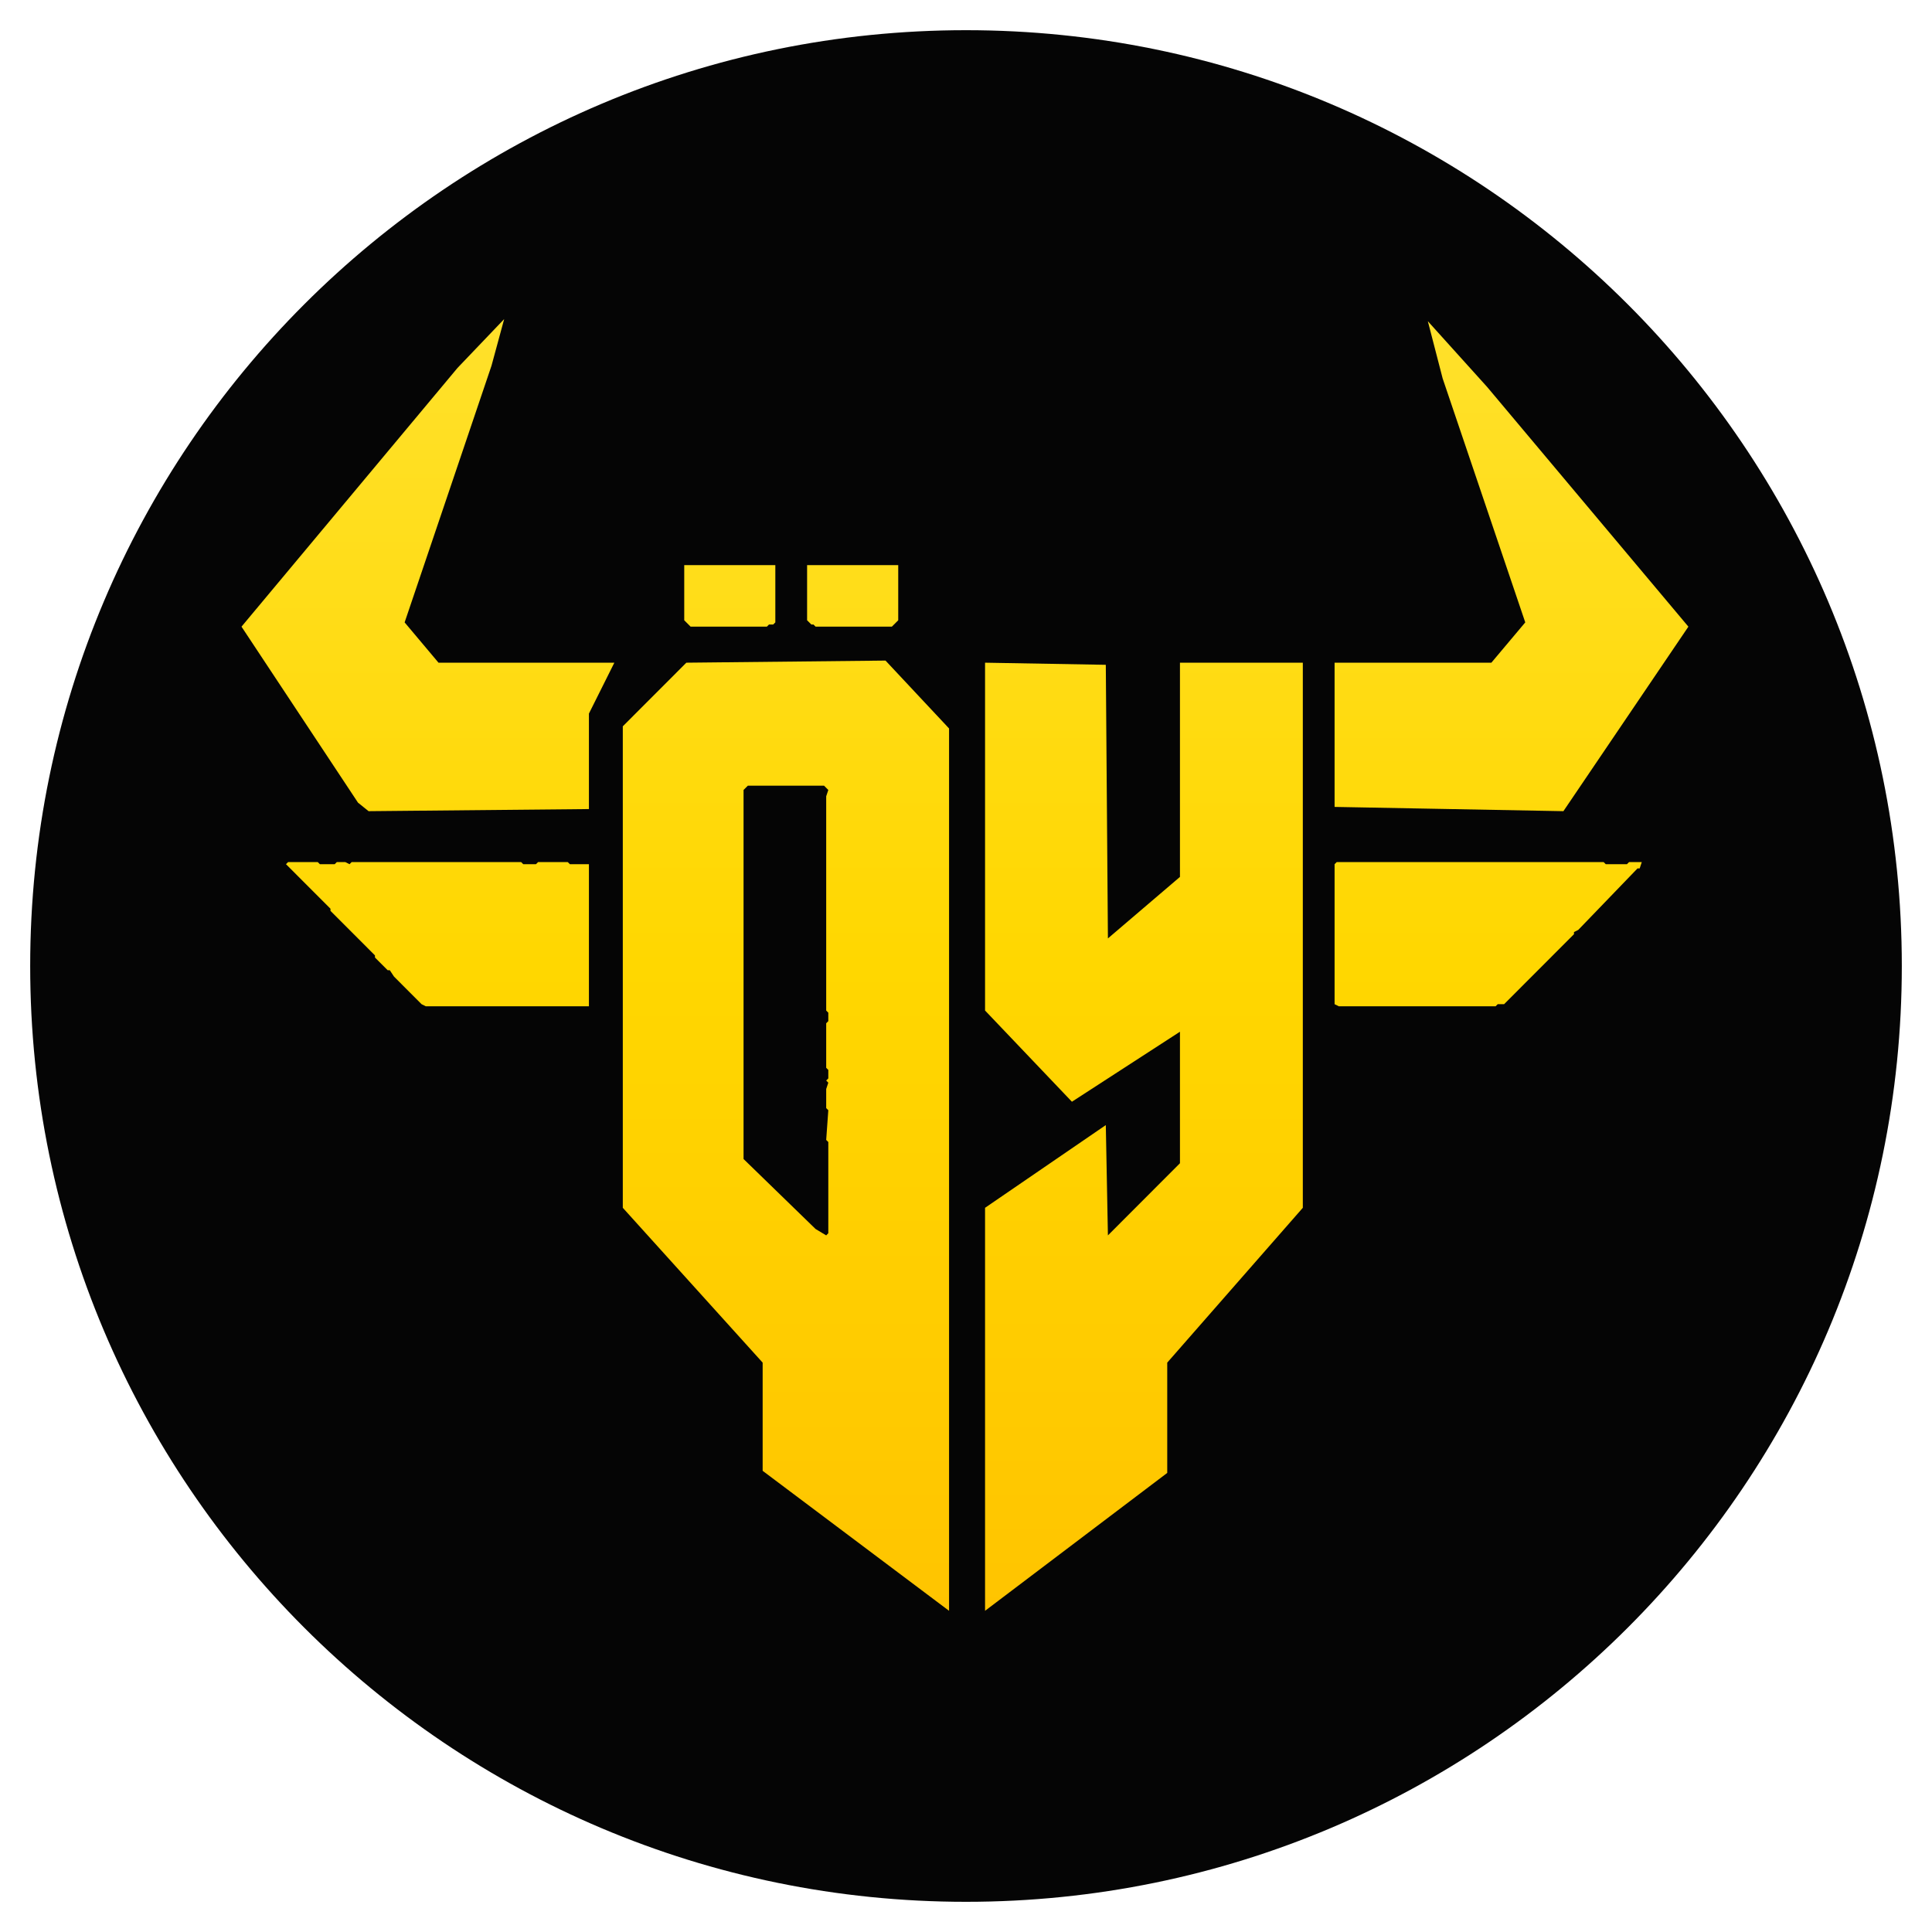
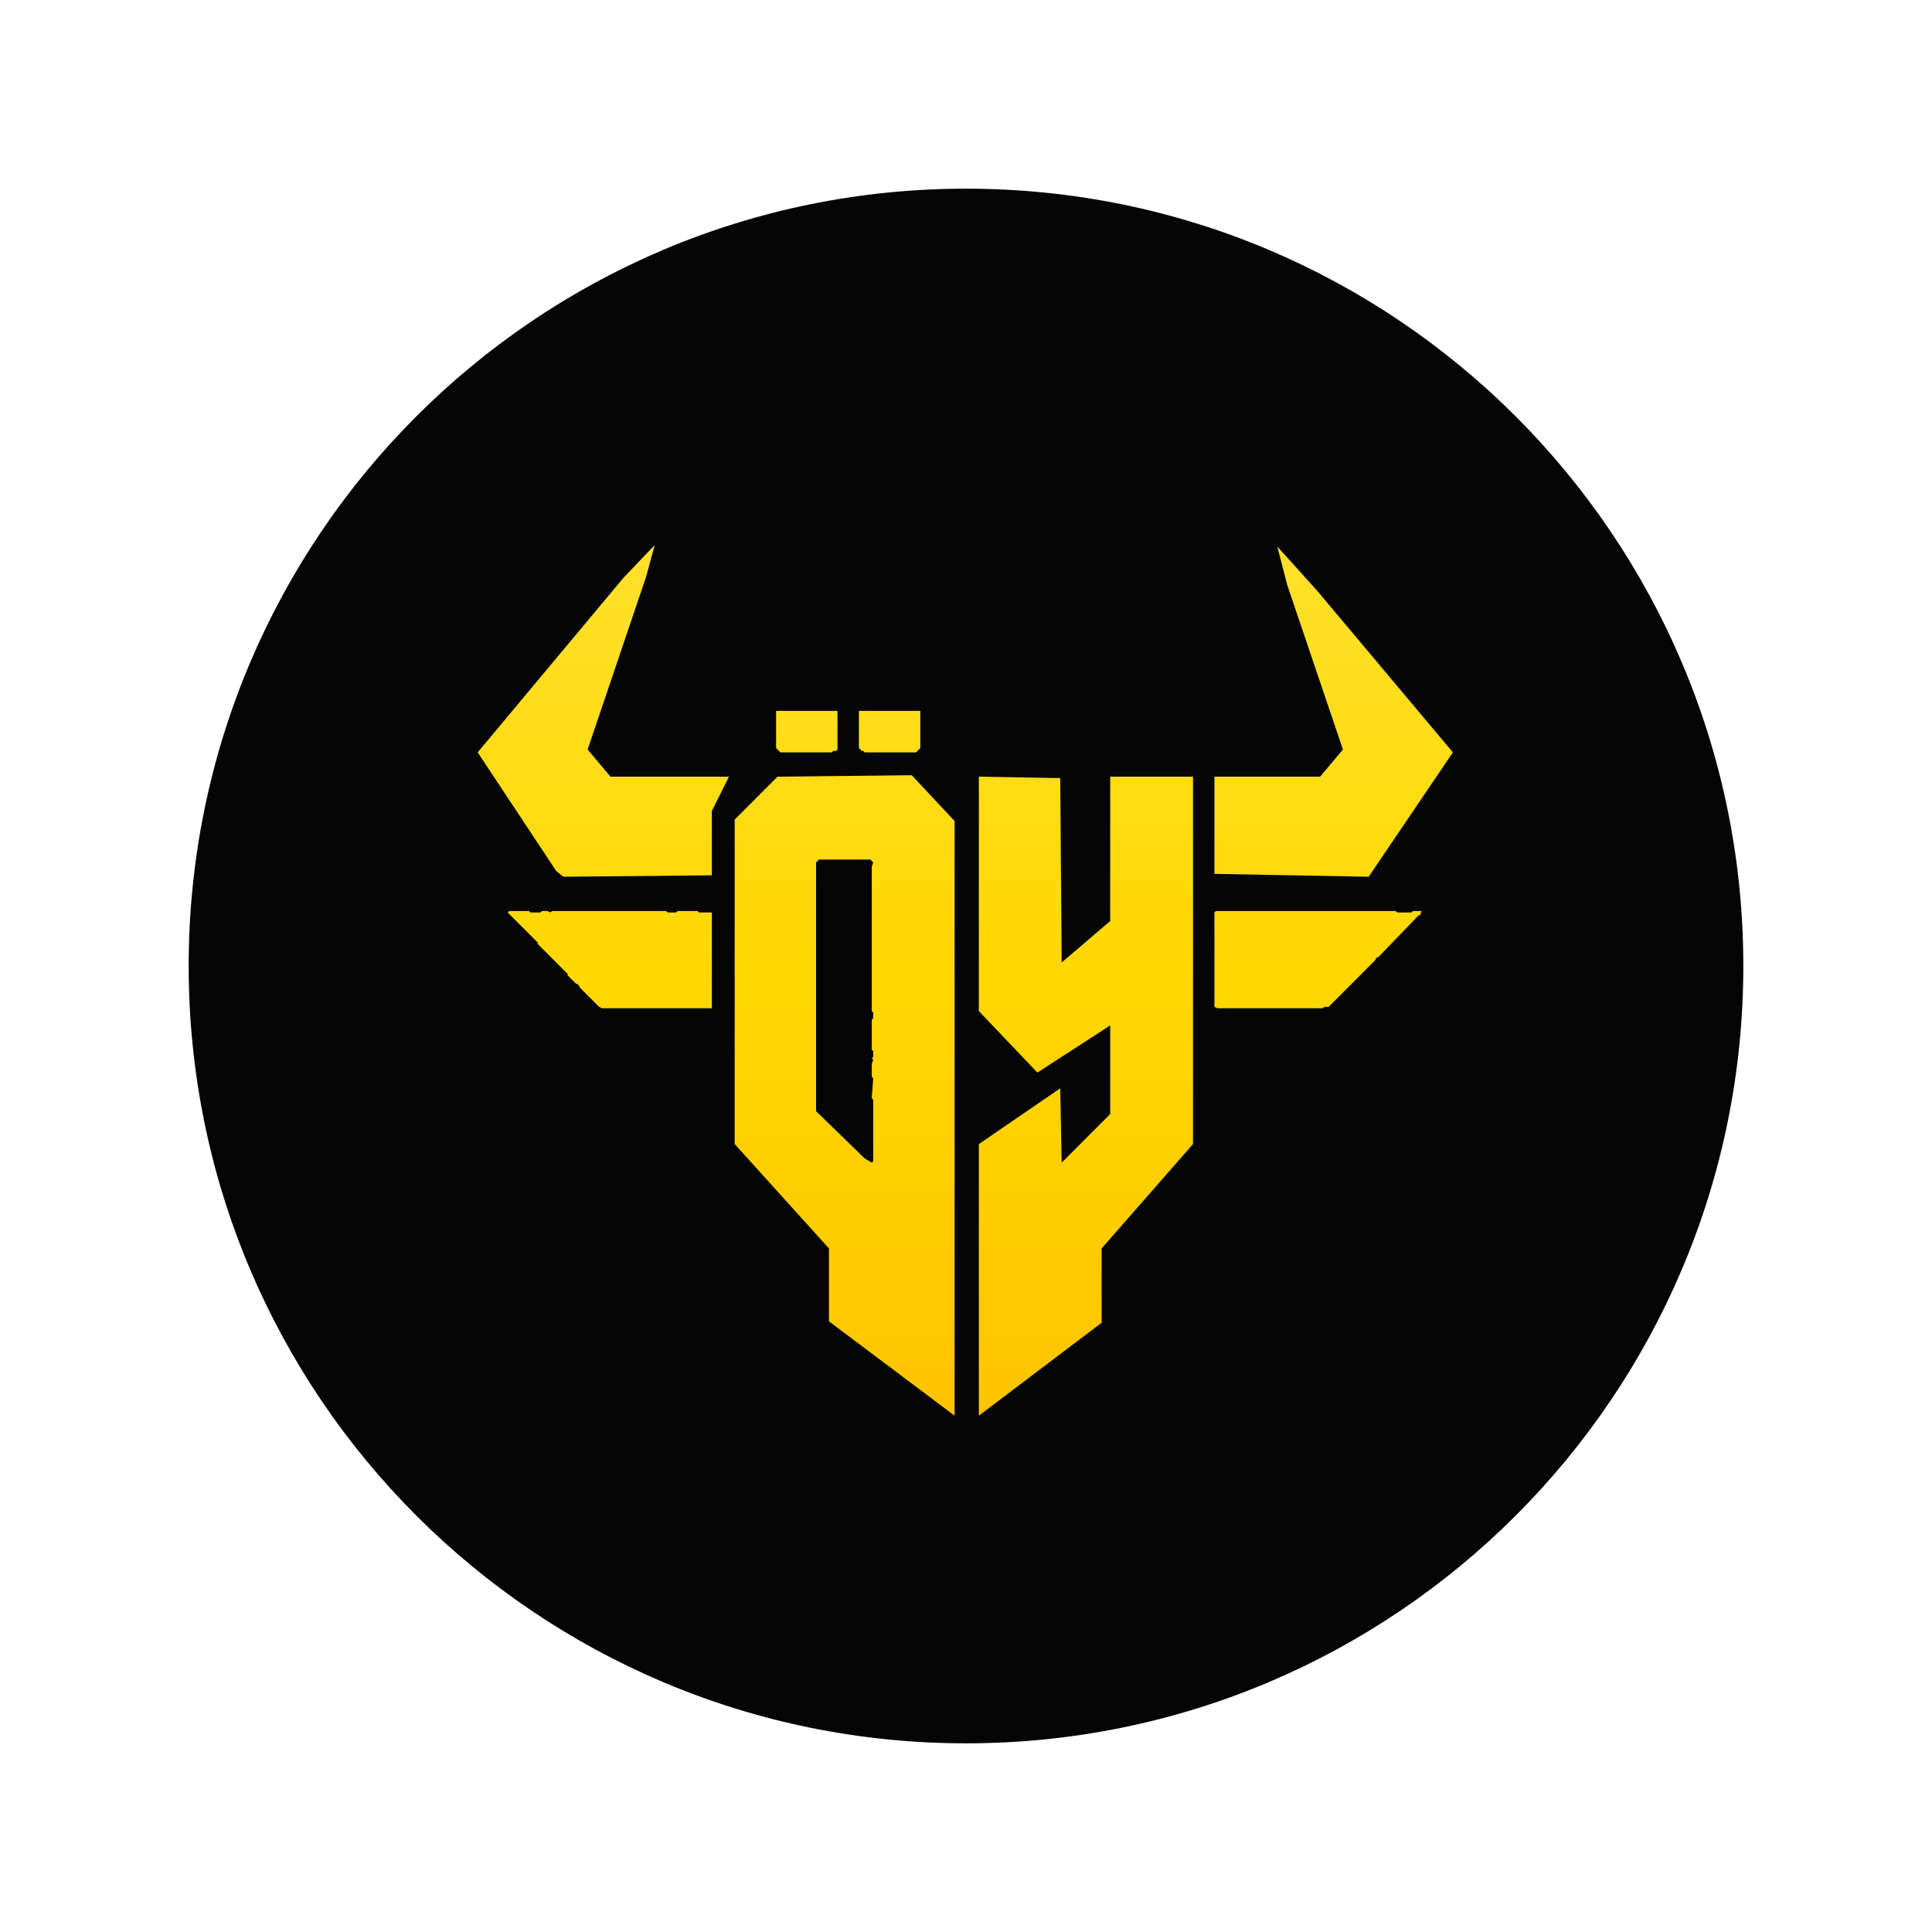
<svg xmlns="http://www.w3.org/2000/svg" viewBox="0 0 512 512" role="img" aria-labelledby="oy-favicon-title">
  <defs>
    <linearGradient id="gold" x1="0" y1="0" x2="0" y2="1">
      <stop offset="0" stop-color="#FFE12B" />
-       <stop offset="0.5" stop-color="#FFD700" />
+       <stop offset="0.52" stop-color="#FFD700" />
      <stop offset="1" stop-color="#FFC400" />
    </linearGradient>
  </defs>
-   <circle cx="256" cy="256" r="248" fill="#050505" />
-   <path d="M 353.68 266.12 L 354.81 266.68 L 396.35 266.68 L 396.91 266.12 L 398.60 266.12 L 417.12 247.57 L 417.12 247.01 L 418.25 246.44 L 433.96 230.14 L 434.53 230.14 L 435.09 228.46 L 431.72 228.46 L 431.16 229.02 L 425.54 229.02 L 424.98 228.46 L 354.25 228.46 L 353.68 229.02 Z M 75.79 229.02 L 87.58 240.82 L 87.58 241.39 L 99.37 253.19 L 99.37 253.75 L 102.74 257.12 L 103.30 257.12 L 104.42 258.81 L 111.72 266.12 L 112.84 266.68 L 156.07 266.68 L 156.07 229.02 L 151.02 229.02 L 150.46 228.46 L 142.60 228.46 L 142.04 229.02 L 138.67 229.02 L 138.11 228.46 L 93.19 228.46 L 92.63 229.02 L 91.51 228.46 L 89.26 228.46 L 88.70 229.02 L 84.77 229.02 L 84.21 228.46 L 76.35 228.46 Z M 345.26 175.62 L 312.70 175.62 L 312.70 232.39 L 293.61 248.69 L 293.05 176.18 L 261.05 175.62 L 261.05 267.80 L 284.07 291.97 L 312.70 273.42 L 312.70 308.27 L 293.61 327.39 L 293.05 298.16 L 261.05 320.08 L 261.05 426.88 L 309.33 390.34 L 309.33 361.11 L 345.26 320.08 Z M 181.89 175.62 L 165.05 192.48 L 165.05 320.08 L 202.11 361.11 L 202.11 389.78 L 251.51 426.88 L 251.51 193.05 L 234.67 175.06 Z M 198.18 208.22 L 218.39 208.22 L 219.51 209.35 L 218.95 211.03 L 218.95 267.80 L 219.51 268.37 L 219.51 270.61 L 218.95 271.18 L 218.95 282.98 L 219.51 283.54 L 219.51 285.79 L 218.95 286.35 L 219.51 286.92 L 218.95 288.60 L 218.95 293.66 L 219.51 294.22 L 218.95 302.09 L 219.51 302.65 L 219.51 326.82 L 218.95 327.39 L 216.14 325.70 L 197.05 307.15 L 197.05 209.35 Z M 213.89 149.76 L 213.89 164.38 L 215.02 165.50 L 215.58 165.50 L 216.14 166.07 L 236.35 166.07 L 238.04 164.38 L 238.04 149.76 Z M 181.33 149.76 L 181.33 164.38 L 183.02 166.07 L 203.23 166.07 L 203.79 165.50 L 204.91 165.50 L 205.47 164.94 L 205.47 149.76 Z M 378.39 85.12 L 382.32 100.30 L 404.21 164.94 L 395.23 175.62 L 353.68 175.62 L 353.68 213.84 L 414.32 214.97 L 447.44 166.07 L 394.11 102.55 Z M 133.61 84.56 L 121.26 97.49 L 64.00 166.07 L 94.88 212.72 L 97.68 214.97 L 156.07 214.41 L 156.07 189.11 L 162.81 175.62 L 116.21 175.62 L 107.23 164.94 L 130.25 96.93 Z" fill="url(#gold)" fill-rule="evenodd" clip-rule="evenodd" />
+   <circle cx="256" cy="256" r="206" fill="#050505" />
+   <g transform="translate(256 260) scale(.674) translate(-256 -256)">
+     <path d="M 353.68 266.12 L 354.81 266.68 L 396.35 266.68 L 396.91 266.12 L 398.60 266.12 L 417.12 247.57 L 417.12 247.01 L 418.25 246.44 L 433.96 230.14 L 434.53 230.14 L 435.09 228.46 L 431.72 228.46 L 431.16 229.02 L 425.54 229.02 L 424.98 228.46 L 354.25 228.46 L 353.68 229.02 Z M 75.79 229.02 L 87.58 240.82 L 87.58 241.39 L 99.37 253.19 L 99.37 253.75 L 102.74 257.12 L 103.30 257.12 L 104.42 258.81 L 111.72 266.12 L 112.84 266.68 L 156.07 266.68 L 156.07 229.02 L 151.02 229.02 L 150.46 228.46 L 142.60 228.46 L 142.04 229.02 L 138.67 229.02 L 138.11 228.46 L 93.19 228.46 L 92.63 229.02 L 91.51 228.46 L 89.26 228.46 L 88.70 229.02 L 84.77 229.02 L 84.21 228.46 L 76.35 228.46 Z M 345.26 175.62 L 312.70 175.62 L 312.70 232.39 L 293.61 248.69 L 293.05 176.18 L 261.05 175.62 L 261.05 267.80 L 284.07 291.97 L 312.70 273.42 L 312.70 308.27 L 293.61 327.39 L 293.05 298.16 L 261.05 320.08 L 261.05 426.88 L 309.33 390.34 L 309.33 361.11 L 345.26 320.08 Z M 181.89 175.62 L 165.05 192.48 L 165.05 320.08 L 202.11 361.11 L 202.11 389.78 L 251.51 426.88 L 251.51 193.05 L 234.67 175.06 Z M 198.18 208.22 L 218.39 208.22 L 219.51 209.35 L 218.95 211.03 L 218.95 267.80 L 219.51 268.37 L 219.51 270.61 L 218.95 271.18 L 218.95 282.98 L 219.51 283.54 L 219.51 285.79 L 218.95 286.35 L 219.51 286.92 L 218.95 288.60 L 218.95 293.66 L 219.51 294.22 L 218.95 302.09 L 219.51 302.65 L 219.51 326.82 L 218.95 327.39 L 216.14 325.70 L 197.05 307.15 L 197.05 209.35 Z M 213.89 149.76 L 213.89 164.38 L 215.02 165.50 L 215.58 165.50 L 216.14 166.07 L 236.35 166.07 L 238.04 164.38 L 238.04 149.76 Z M 181.33 149.76 L 181.33 164.38 L 183.02 166.07 L 203.23 166.07 L 203.79 165.50 L 204.91 165.50 L 205.47 164.94 L 205.47 149.76 Z M 378.39 85.12 L 382.32 100.30 L 404.21 164.94 L 395.23 175.62 L 353.68 175.62 L 353.68 213.84 L 414.32 214.97 L 447.44 166.07 L 394.11 102.55 Z M 133.61 84.56 L 121.26 97.49 L 64.00 166.07 L 94.88 212.72 L 97.68 214.97 L 156.07 214.41 L 156.07 189.11 L 162.81 175.62 L 116.21 175.62 L 107.23 164.94 L 130.25 96.93 Z" fill="url(#gold)" fill-rule="evenodd" clip-rule="evenodd" />
+   </g>
</svg>
